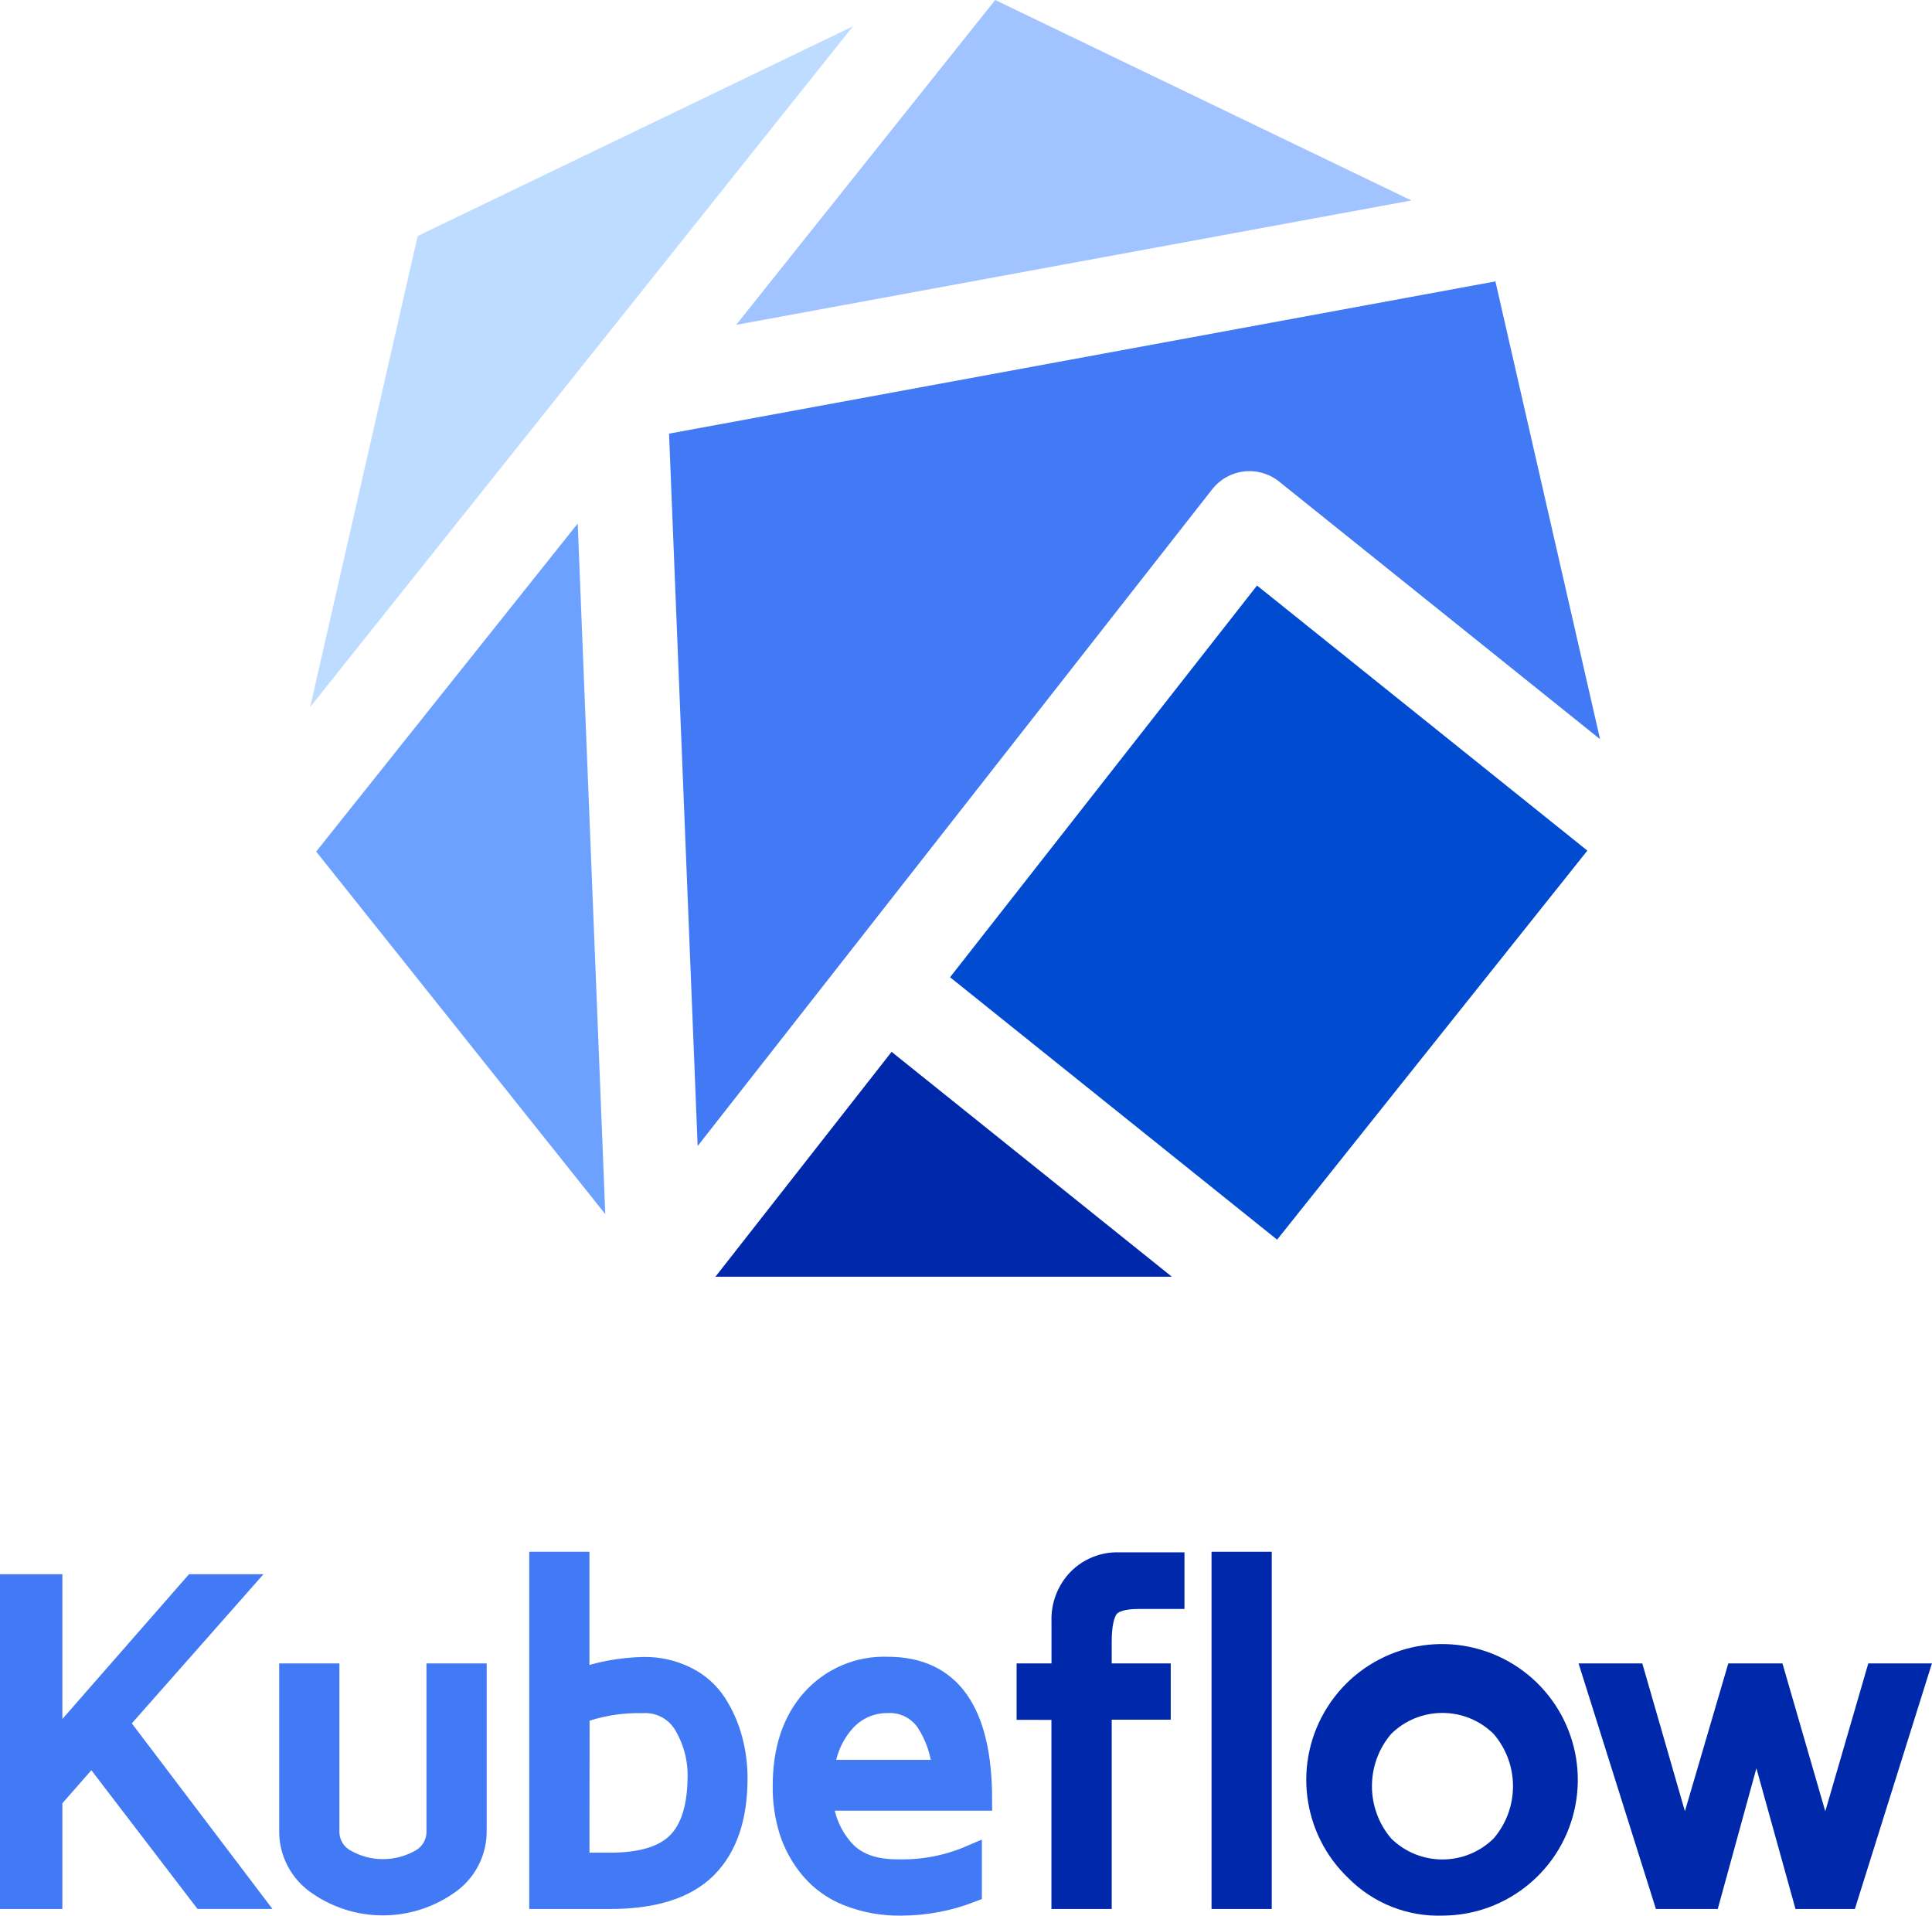
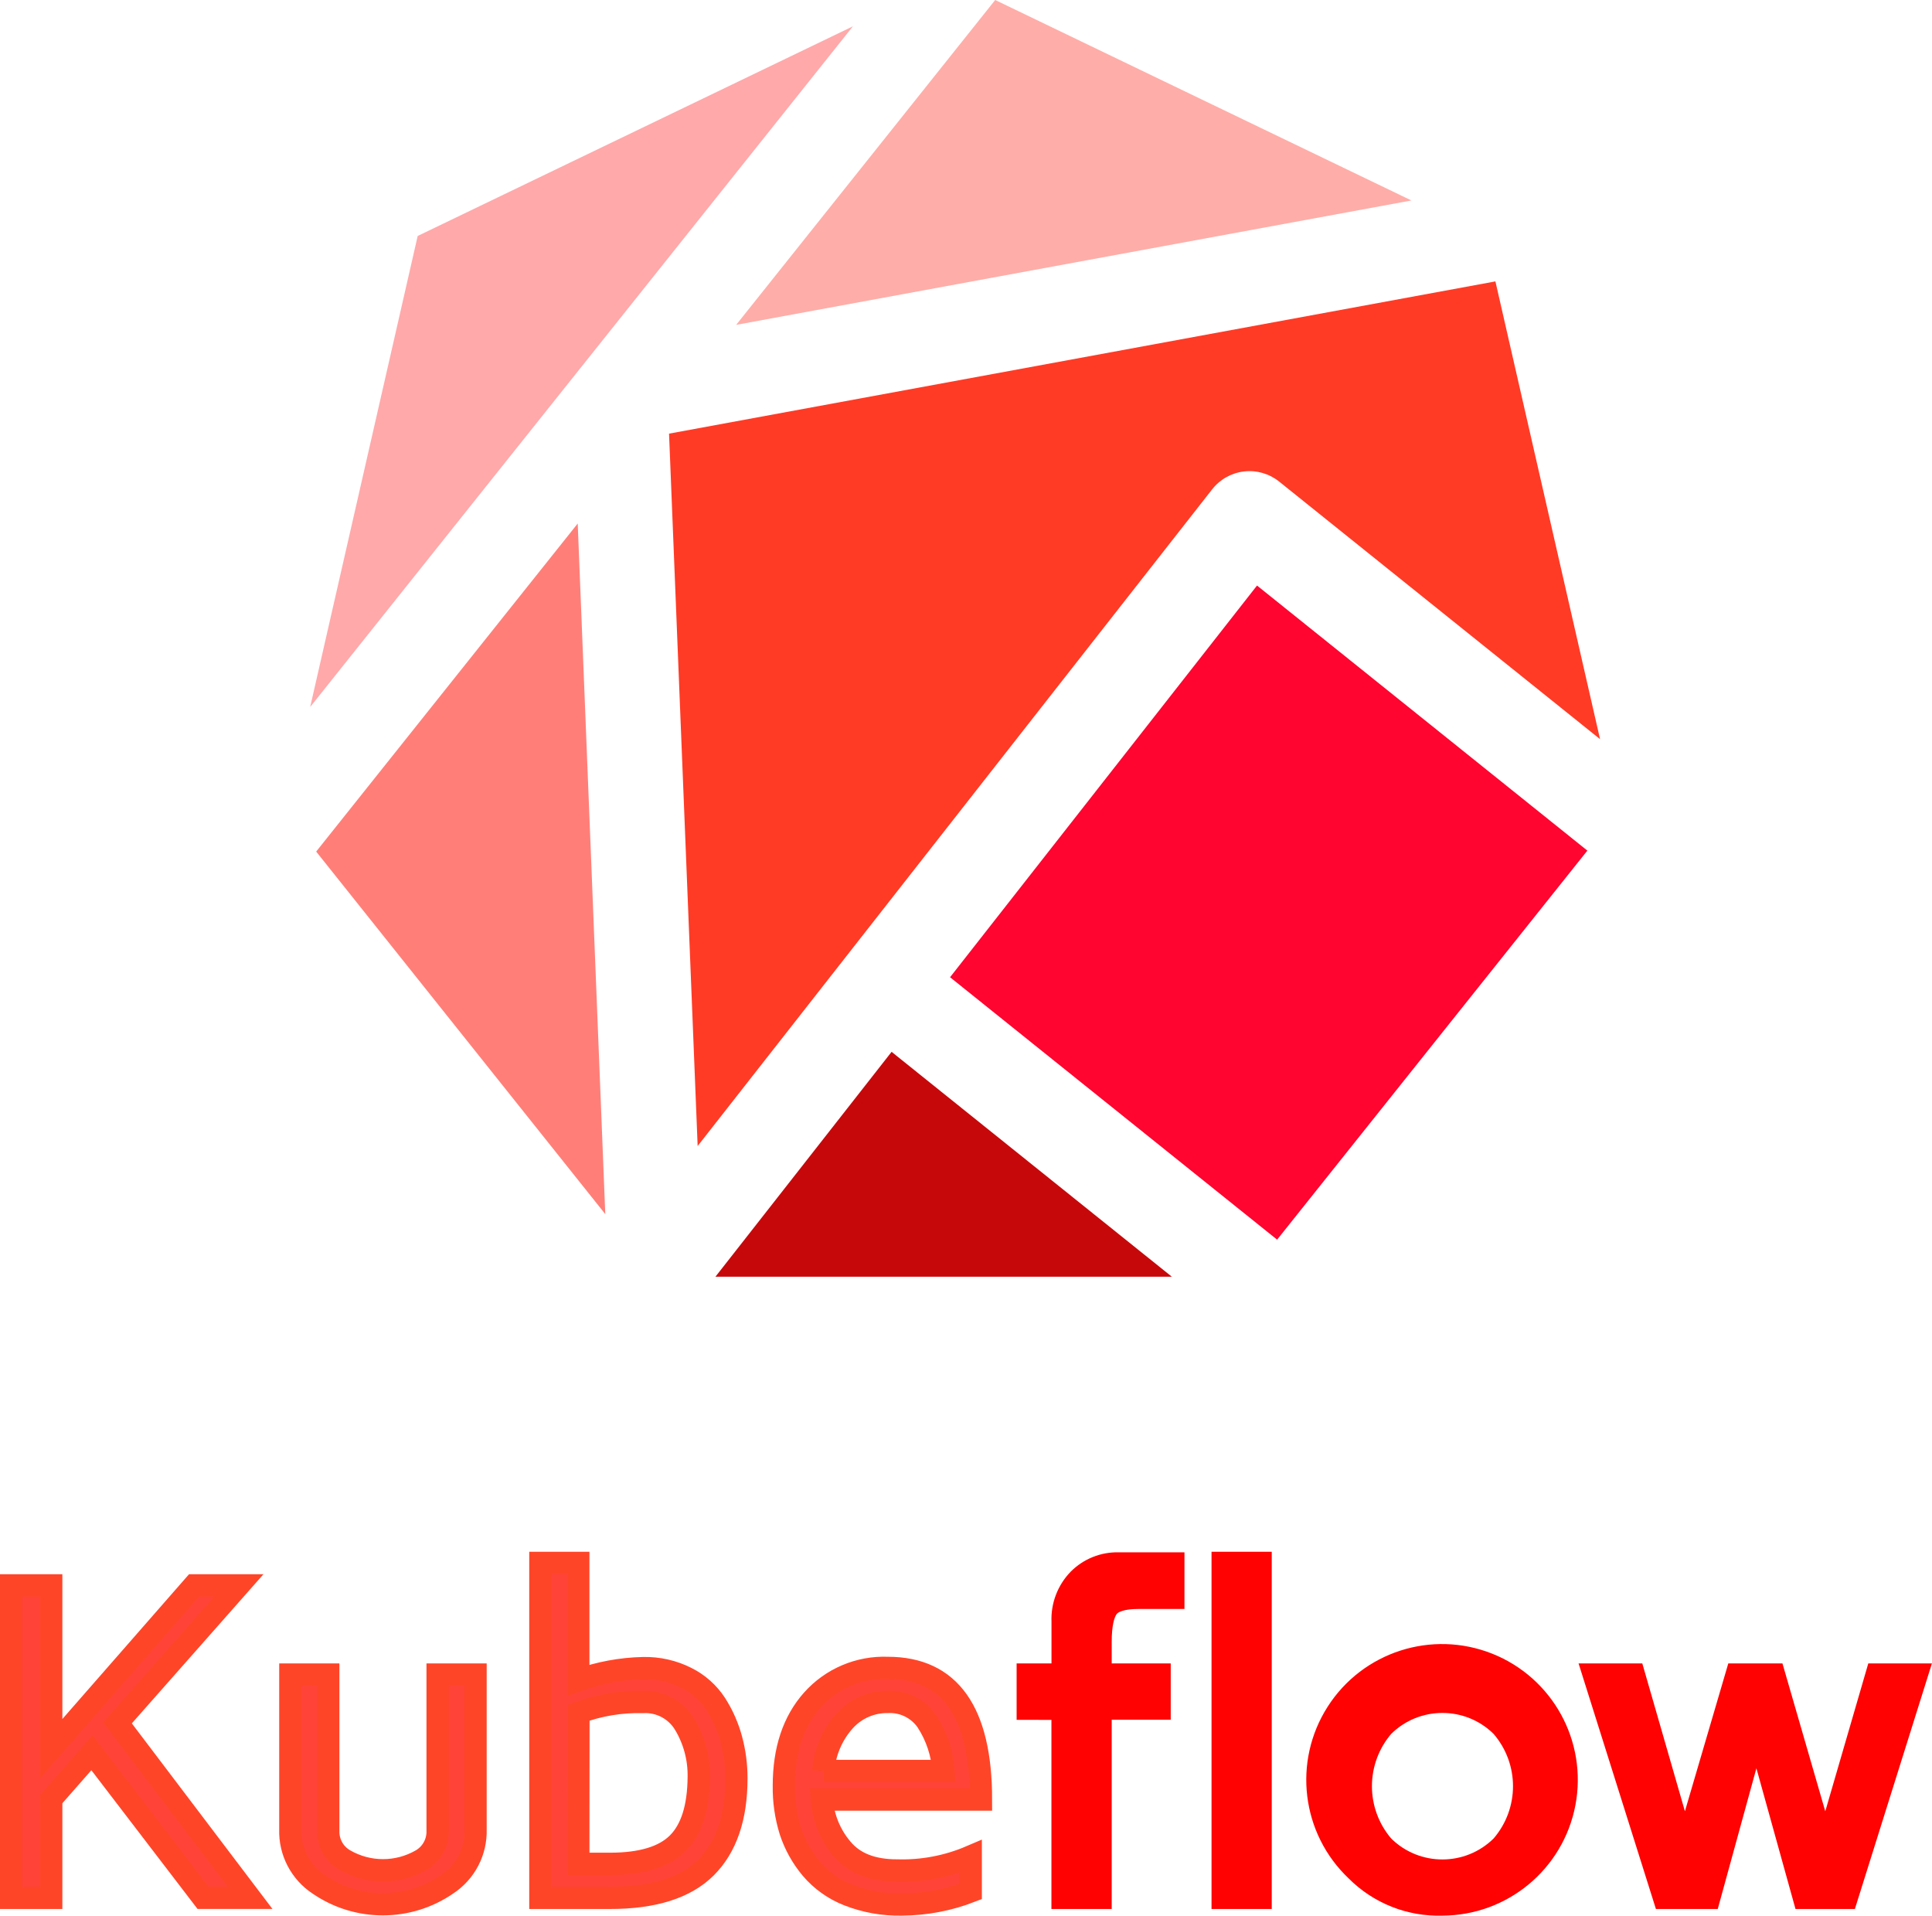
<svg xmlns="http://www.w3.org/2000/svg" viewBox="0 0 276.93 274.55">
  <g data-name="Layer 2">
    <g data-name="Layer 1">
-       <path d="M95.9 62.15l4.1 102.1 73.75-94.12a6.79 6.79 0 0 1 9.6-1.11l46 36.92-15-65.61z" fill="#4279f4" />
-       <path fill="#0028aa" d="M102.55 182.98h65.42l-40.17-32.23-25.25 32.23z" />
-       <path fill="#014bd1" d="M180.18 83.92l-44 56.14 46.88 37.61 44.47-55.76-47.35-37.99z" />
-       <path fill="#bedcff" d="M83.56 52.3l.01-.01 38.69-48.52-62.39 30.05-15.41 67.51 39.1-49.03z" />
-       <path fill="#6ca1ff" d="M45.32 122.05l41.44 51.96-3.95-98.98-37.49 47.02z" />
-       <path fill="#a1c3ff" d="M202.31 28.73L142.65 0l-37.13 46.56 96.79-17.83z" />
-       <path d="M1.6 272v-44.78h5.74v23.41l20.48-23.41h6.4l-17.39 19.7 19 25.07H29.1l-15.92-20.8-5.84 6.65V272zm40.02-9.79V240h5.43v22.39a4.67 4.67 0 0 0 2.35 4.19 11 11 0 0 0 11 0 4.69 4.69 0 0 0 2.33-4.19V240h5.43v22.19a9.08 9.08 0 0 1-4.1 7.87 16.2 16.2 0 0 1-18.37 0 9.07 9.07 0 0 1-4.07-7.85zM77.46 272v-48h5.43v16.81a29.29 29.29 0 0 1 9.32-1.73 13.1 13.1 0 0 1 6.2 1.41 10.71 10.71 0 0 1 4.18 3.74 18.07 18.07 0 0 1 2.23 5.06 21.26 21.26 0 0 1 .73 5.58q0 8.43-4.38 12.79T87.35 272zm5.43-4.87h4.55q6.77 0 9.72-2.95t3-9.51a14.21 14.21 0 0 0-2-7.52 6.55 6.55 0 0 0-6-3.22 24.73 24.73 0 0 0-9.25 1.54zm29.47-11.19q0-7.71 4.09-12.3a13.75 13.75 0 0 1 10.8-4.59q13.35 0 13.36 18.86h-22.82a12.3 12.3 0 0 0 2.9 7.07q2.59 3.11 7.9 3.1a24.92 24.92 0 0 0 10.55-2v5a27.74 27.74 0 0 1-9.86 1.87 19.83 19.83 0 0 1-7.7-1.37 13.31 13.31 0 0 1-5.28-3.76 16.21 16.21 0 0 1-3-5.38 20.84 20.84 0 0 1-.94-6.5zm5.62-2.12h17.26a14.91 14.91 0 0 0-2.37-7.12 6.44 6.44 0 0 0-5.62-2.78 8.2 8.2 0 0 0-6.21 2.72 12.07 12.07 0 0 0-3.04 7.18z" fill="#4279f4" stroke="#4279f4" stroke-miterlimit="10" stroke-width="3.2" />
-       <path d="M147.32 244.89V240h5v-7.59a8.14 8.14 0 0 1 2.31-6.05 7.79 7.79 0 0 1 5.69-2.28h7.86V229h-5c-2.21 0-3.67.45-4.37 1.34s-1.06 2.55-1.06 5V240h8.46v4.87h-8.46V272h-5.44v-27.1zM175.26 272v-48h5.43v48zm19.15-3.95a17.86 17.86 0 1 1 12.33 4.9 16.57 16.57 0 0 1-12.33-4.9zm3.84-20.65a13.16 13.16 0 0 0 0 17.2 12.07 12.07 0 0 0 17 0 13.09 13.09 0 0 0 0-17.2 12.07 12.07 0 0 0-17 0zm30.2-7.4h5.75l7.3 25.32 7.43-25.32h5.36l7.34 25.34L269 240h5.74l-10.04 32h-6.12l-6.83-24.58L245 272h-6.47z" fill="#0028aa" stroke="#0028aa" stroke-miterlimit="10" stroke-width="3.2" />
+       <path d="M95.9 62.15l4.1 102.1 73.75-94.12a6.79 6.79 0 0 1 9.6-1.11l46 36.92-15-65.61z" fill="#FF3B26" />
+       <path fill="#C7080B" d="M102.55 182.98h65.42l-40.17-32.23-25.25 32.23z" />
+       <path fill="#FF0530" d="M180.18 83.92l-44 56.14 46.88 37.61 44.47-55.76-47.35-37.99z" />
+       <path fill="#FFA9AA" d="M83.56 52.3l.01-.01 38.69-48.52-62.39 30.05-15.41 67.51 39.1-49.03z" />
+       <path fill="#FF7F78" d="M45.32 122.05l41.44 51.96-3.95-98.98-37.49 47.02z" />
+       <path fill="#FFADA8" d="M202.31 28.73L142.65 0l-37.13 46.56 96.79-17.83z" />
+       <path d="M1.6 272v-44.78h5.74v23.41l20.48-23.41h6.4l-17.39 19.7 19 25.07H29.1l-15.92-20.8-5.84 6.65V272zm40.02-9.79V240h5.43v22.39a4.67 4.67 0 0 0 2.35 4.19 11 11 0 0 0 11 0 4.69 4.69 0 0 0 2.33-4.19V240h5.43v22.19a9.08 9.08 0 0 1-4.1 7.87 16.2 16.2 0 0 1-18.37 0 9.07 9.07 0 0 1-4.07-7.85zM77.46 272v-48h5.43v16.81a29.29 29.29 0 0 1 9.32-1.73 13.1 13.1 0 0 1 6.2 1.41 10.71 10.71 0 0 1 4.18 3.74 18.07 18.07 0 0 1 2.23 5.06 21.26 21.26 0 0 1 .73 5.58q0 8.43-4.38 12.79T87.35 272zm5.43-4.87h4.55q6.77 0 9.72-2.95t3-9.51a14.21 14.21 0 0 0-2-7.52 6.55 6.55 0 0 0-6-3.22 24.73 24.73 0 0 0-9.25 1.54zm29.47-11.19q0-7.71 4.09-12.3a13.75 13.75 0 0 1 10.8-4.59q13.35 0 13.36 18.86h-22.82a12.3 12.3 0 0 0 2.9 7.07q2.59 3.11 7.9 3.1a24.92 24.92 0 0 0 10.55-2v5a27.74 27.74 0 0 1-9.86 1.87 19.83 19.83 0 0 1-7.7-1.37 13.31 13.31 0 0 1-5.28-3.76 16.21 16.21 0 0 1-3-5.38 20.84 20.84 0 0 1-.94-6.5zm5.62-2.12h17.26a14.91 14.91 0 0 0-2.37-7.12 6.44 6.44 0 0 0-5.62-2.78 8.2 8.2 0 0 0-6.21 2.72 12.07 12.07 0 0 0-3.04 7.18z" fill="#FF4338" stroke="#FF4528" stroke-miterlimit="10" stroke-width="3.2" />
+       <path d="M147.32 244.89V240h5v-7.59a8.14 8.14 0 0 1 2.31-6.05 7.79 7.79 0 0 1 5.69-2.28h7.86V229h-5c-2.21 0-3.67.45-4.37 1.34s-1.06 2.55-1.06 5V240h8.46v4.87h-8.46V272h-5.44v-27.1zM175.26 272v-48h5.43v48zm19.15-3.95a17.86 17.86 0 1 1 12.33 4.9 16.57 16.57 0 0 1-12.33-4.9zm3.84-20.65a13.16 13.16 0 0 0 0 17.2 12.07 12.07 0 0 0 17 0 13.09 13.09 0 0 0 0-17.2 12.07 12.07 0 0 0-17 0zm30.2-7.4h5.75l7.3 25.32 7.43-25.32h5.36l7.34 25.34L269 240h5.74l-10.04 32h-6.12l-6.83-24.58L245 272h-6.47z" fill="#FF0201" stroke="#FF0201" stroke-miterlimit="10" stroke-width="3.2" />
    </g>
  </g>
</svg>
